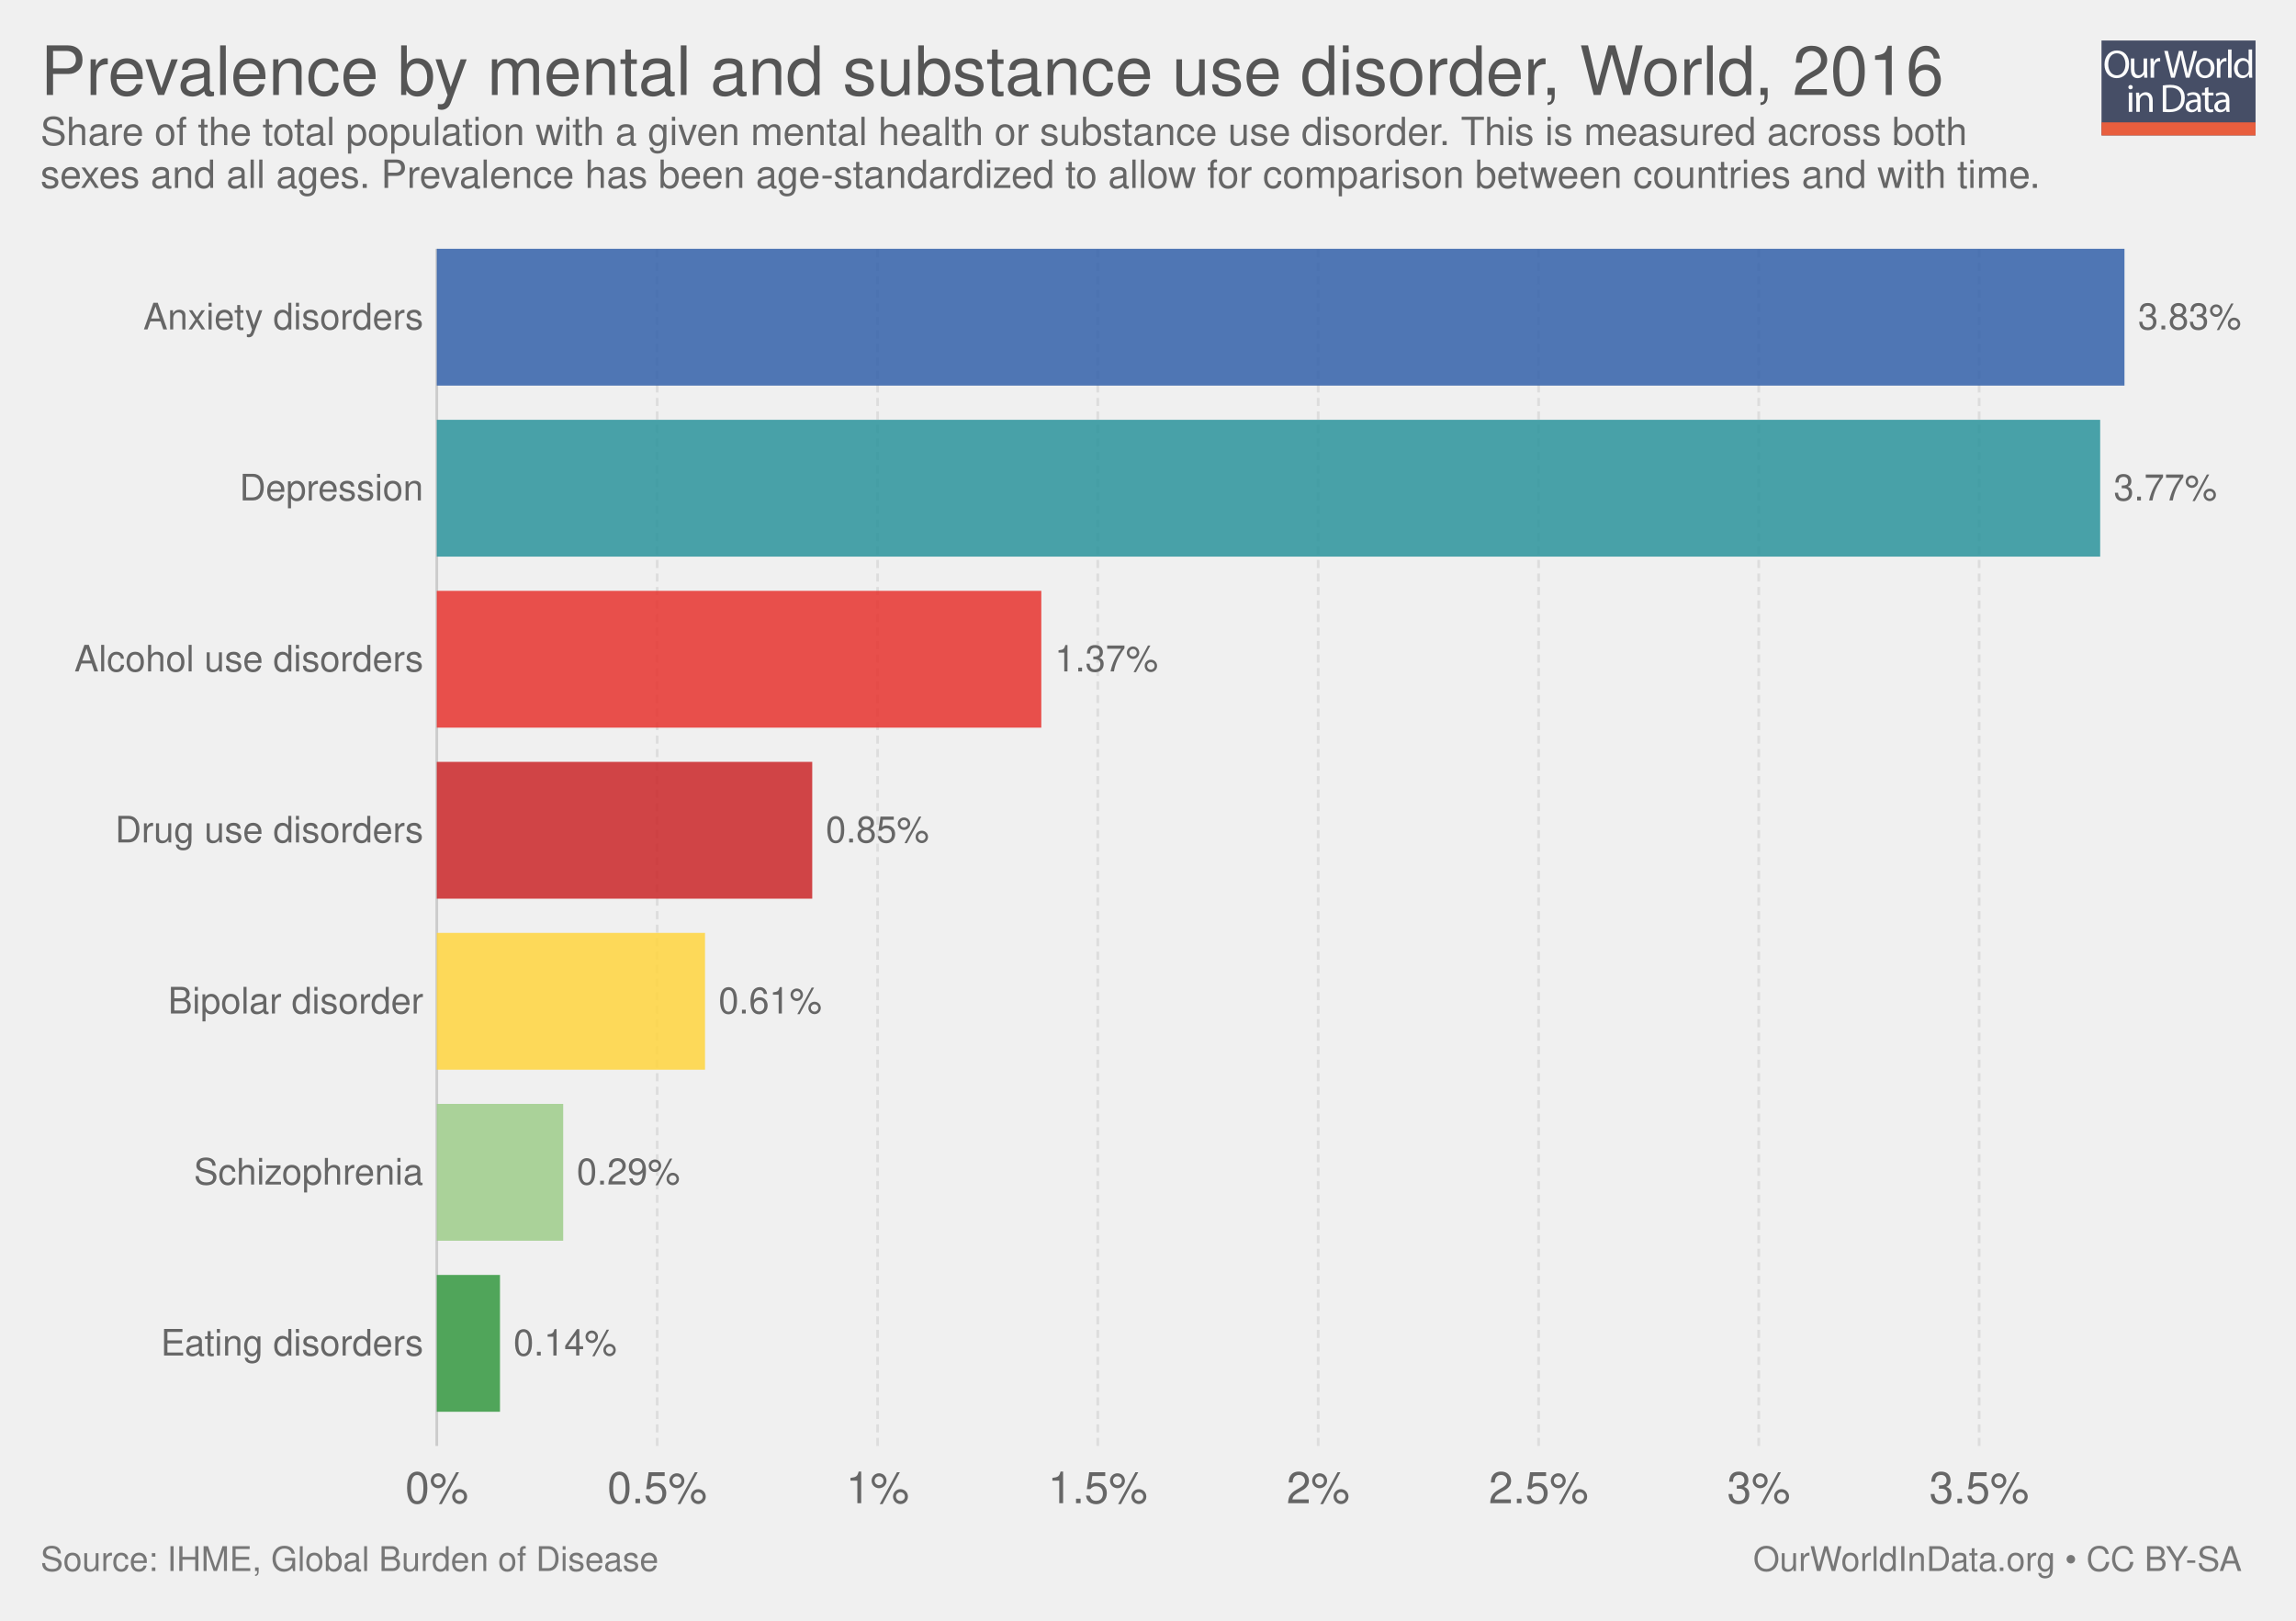
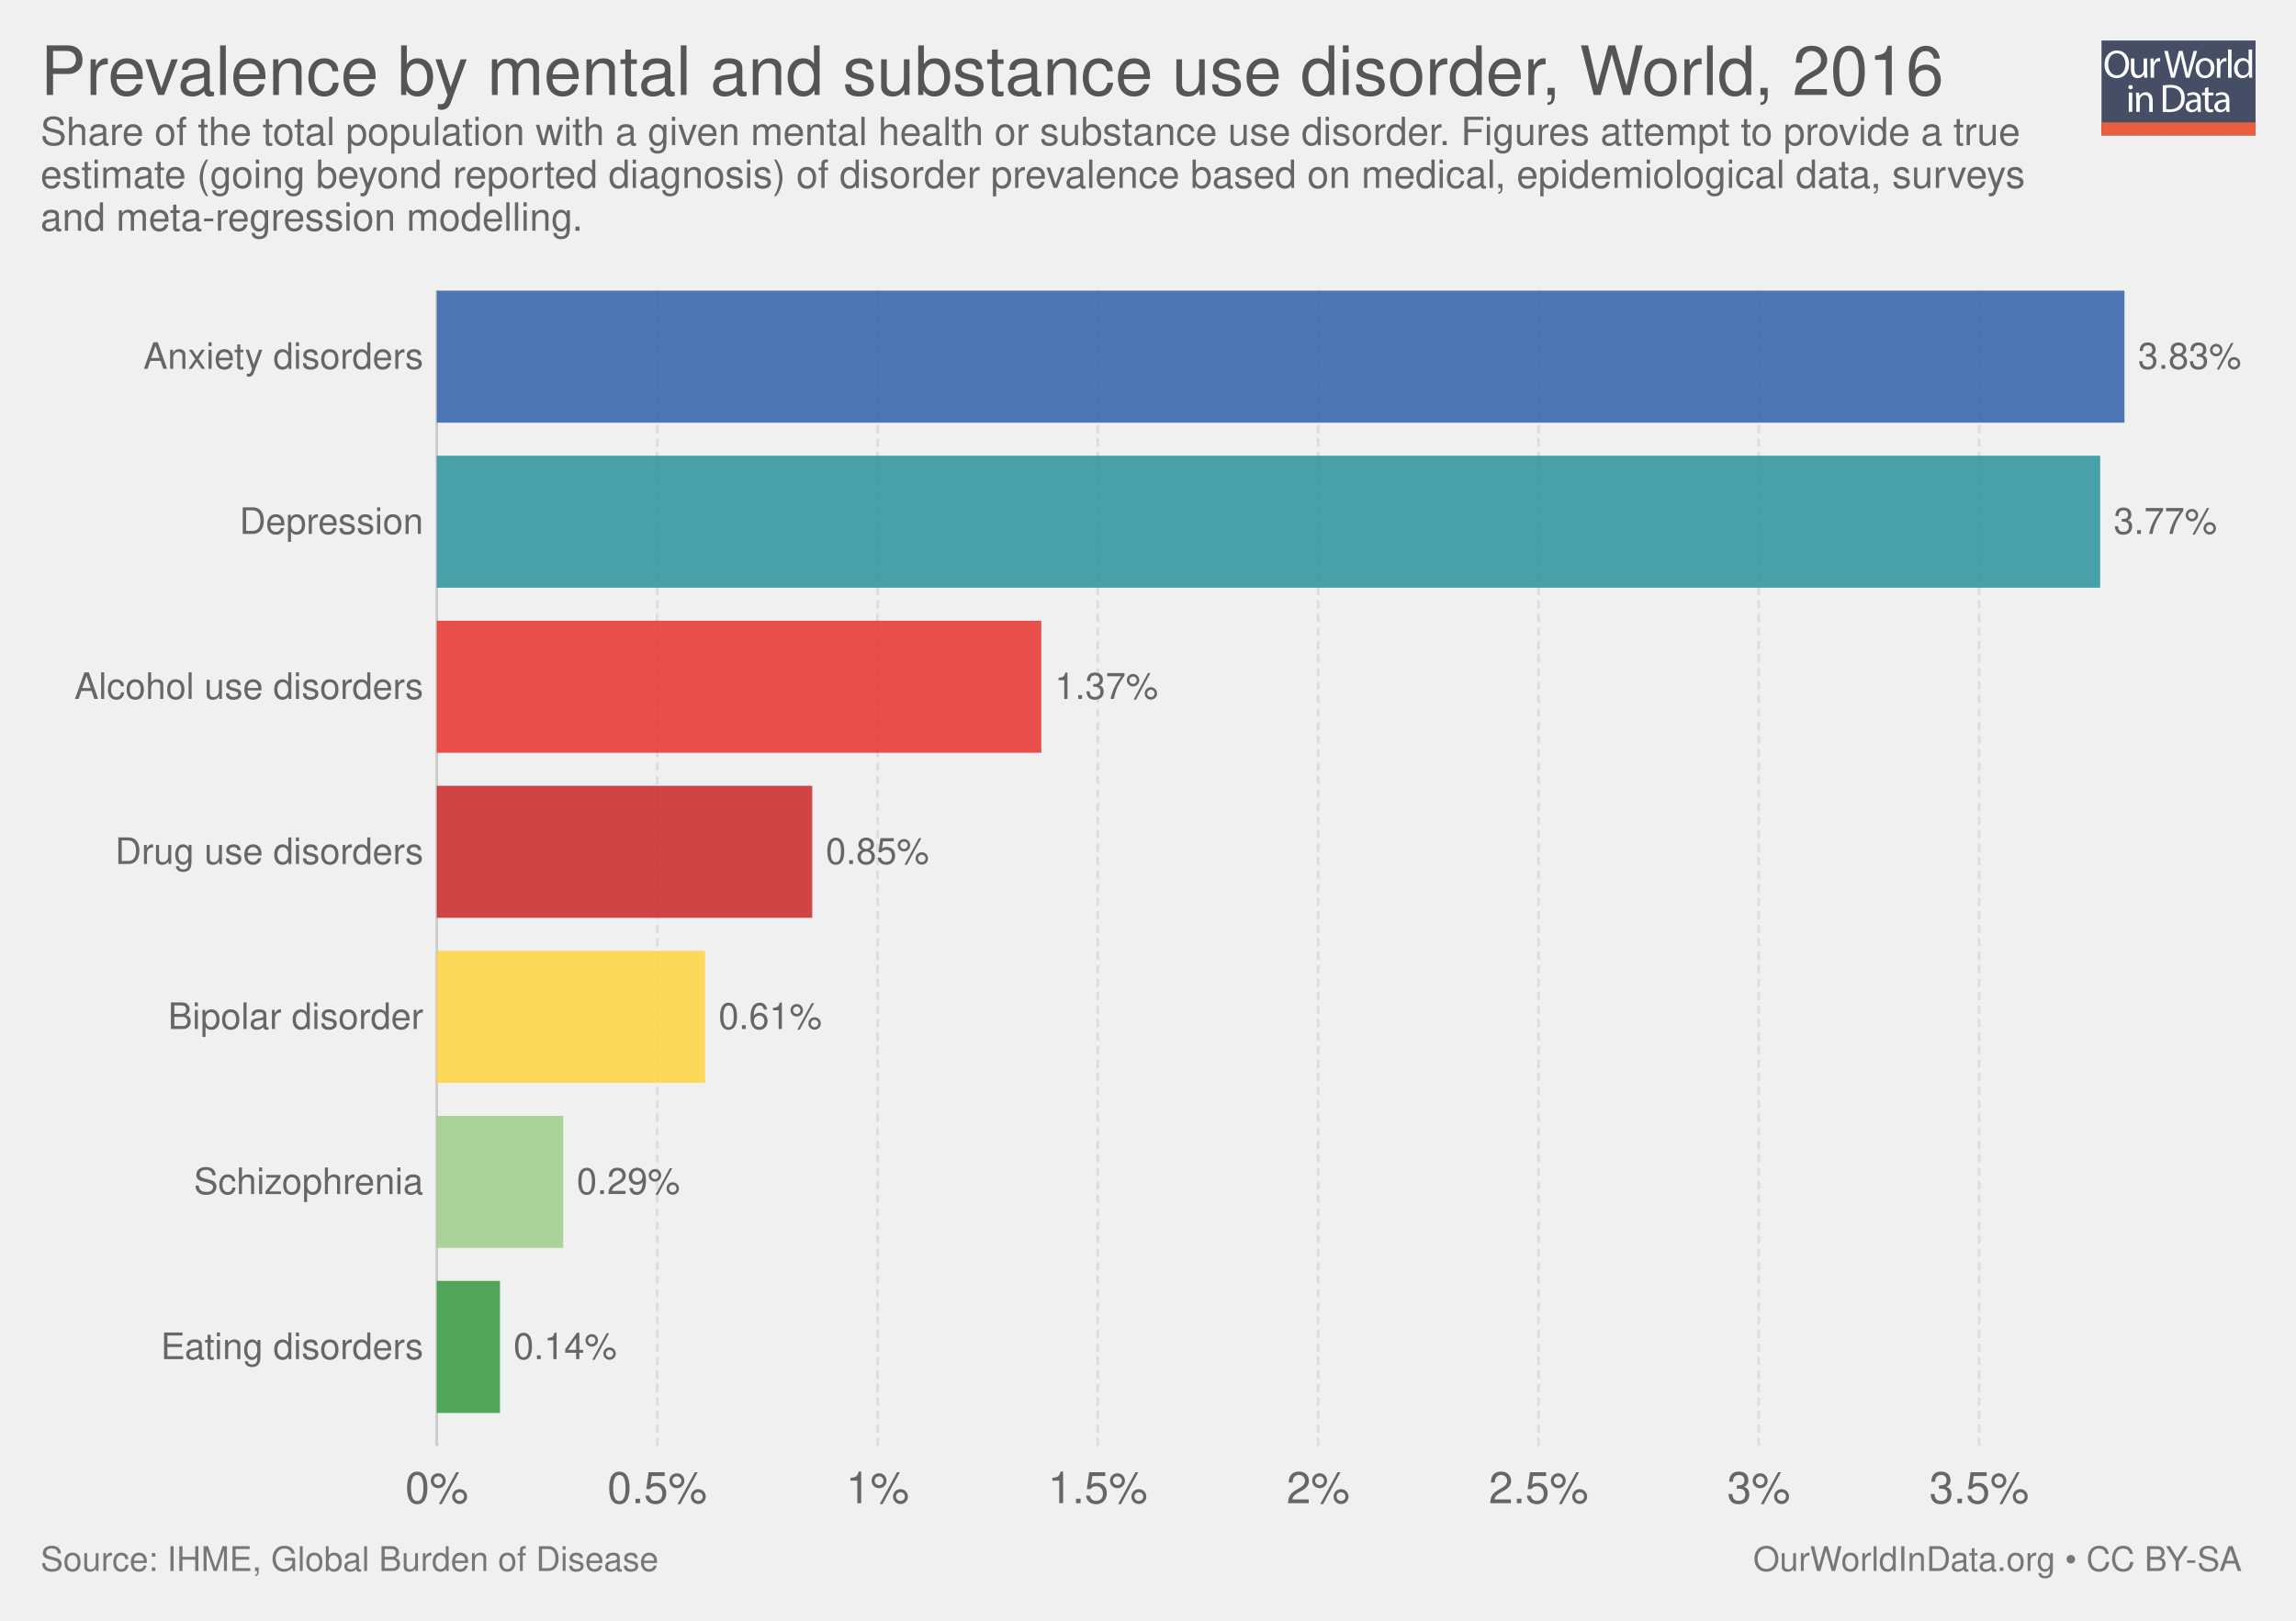
<svg xmlns="http://www.w3.org/2000/svg" xmlns:xlink="http://www.w3.org/1999/xlink" version="1.1" style="font-family: 'Helvetica Neue', Helvetica, Arial, sans-serif; font-size: 18px; background-color: white; text-rendering: optimizeLegibility; -webkit-font-smoothing: antialiased;" width="850" height="600">
  <g class="ChartTab">
    <g class="HeaderView">
      <g opacity="0.8" transform="translate(778, 15) scale(0.27)">
        <a xlink:href="https://ourworldindata.org" target="_blank">
          <g>
            <rect x="0" y="0" fill="#1B2543" width="211.2" height="130.1" />
            <rect x="0" y="112.2" fill="#E63912" width="211.2" height="17.9" />
            <g>
              <rect x="1.2" y="12.3" fill="none" width="210.2" height="99.2" />
              <path fill="#FFFFFF" d="M37.8,32.2c0,12.7-7.7,19.4-17.1,19.4c-9.7,0-16.6-7.5-16.6-18.7c0-11.7,7.3-19.3,17.1-19.3 C31.3,13.7,37.8,21.3,37.8,32.2z M9.2,32.8c0,7.9,4.3,14.9,11.8,14.9c7.5,0,11.8-6.9,11.8-15.3c0-7.3-3.8-14.9-11.8-14.9 C13.1,17.5,9.2,24.8,9.2,32.8z" />
              <path fill="#FFFFFF" d="M62.7,43.8c0,2.7,0.1,5.1,0.2,7.2h-4.3l-0.3-4.3h-0.1c-1.3,2.1-4,4.9-8.8,4.9c-4.2,0-9.1-2.3-9.1-11.6 V24.6h4.8v14.6c0,5,1.5,8.4,5.9,8.4c3.2,0,5.5-2.2,6.3-4.4c0.3-0.7,0.4-1.6,0.4-2.5V24.6h4.8V43.8z" />
              <path fill="#FFFFFF" d="M67.3,32.8c0-3.1-0.1-5.8-0.2-8.2h4.2l0.2,5.2h0.2c1.2-3.5,4.1-5.8,7.3-5.8c0.5,0,0.9,0.1,1.4,0.2v4.5 c-0.5-0.1-1-0.2-1.6-0.2c-3.4,0-5.8,2.6-6.5,6.2c-0.1,0.7-0.2,1.4-0.2,2.2V51h-4.8V32.8z" />
              <path fill="#FFFFFF" d="M95.4,51l-9.4-36.8h5l4.4,18.6c1.1,4.6,2.1,9.2,2.7,12.7h0.1c0.6-3.7,1.8-8,3-12.8l4.9-18.5h5l4.5,18.7 c1,4.4,2,8.7,2.6,12.6h0.1c0.8-4,1.8-8.1,3-12.7l4.9-18.5h4.9L120.6,51h-5L111,31.9c-1.1-4.7-1.9-8.3-2.4-12h-0.1 c-0.7,3.7-1.5,7.3-2.8,12L100.4,51H95.4z" />
              <path fill="#FFFFFF" d="M154.9,37.6c0,9.8-6.8,14-13.2,14c-7.2,0-12.7-5.2-12.7-13.6c0-8.8,5.8-14,13.1-14 C149.8,24,154.9,29.5,154.9,37.6z M133.9,37.9c0,5.8,3.3,10.1,8,10.1c4.6,0,8-4.3,8-10.3c0-4.5-2.2-10.1-7.9-10.1 C136.3,27.6,133.9,32.8,133.9,37.9z" />
              <path fill="#FFFFFF" d="M158.2,32.8c0-3.1-0.1-5.8-0.2-8.2h4.2l0.2,5.2h0.2c1.2-3.5,4.1-5.8,7.3-5.8c0.5,0,0.9,0.1,1.4,0.2v4.5 c-0.5-0.1-1-0.2-1.6-0.2c-3.4,0-5.8,2.6-6.5,6.2c-0.1,0.7-0.2,1.4-0.2,2.2V51h-4.8V32.8z" />
              <path fill="#FFFFFF" d="M173.5,12.3h4.8V51h-4.8V12.3z" />
              <path fill="#FFFFFF" d="M206.5,12.3v31.9c0,2.3,0.1,5,0.2,6.8h-4.3l-0.2-4.6H202c-1.5,2.9-4.7,5.2-9,5.2 c-6.4,0-11.3-5.4-11.3-13.4c-0.1-8.8,5.4-14.2,11.9-14.2c4,0,6.8,1.9,8,4h0.1V12.3H206.5z M201.7,35.4c0-0.6-0.1-1.4-0.2-2 c-0.7-3.1-3.3-5.6-6.9-5.6c-5,0-7.9,4.4-7.9,10.2c0,5.3,2.6,9.8,7.8,9.8c3.2,0,6.2-2.1,7.1-5.7c0.2-0.7,0.2-1.3,0.2-2.1V35.4z" />
              <path fill="#FFFFFF" d="M42.8,64c0.1,1.6-1.1,2.9-3.1,2.9c-1.7,0-2.9-1.3-2.9-2.9c0-1.7,1.3-3,3-3C41.7,61,42.8,62.3,42.8,64z M37.4,97.8V71.4h4.8v26.4H37.4z" />
              <path fill="#FFFFFF" d="M47.5,78.6c0-2.7-0.1-5-0.2-7.1h4.3l0.3,4.4h0.1c1.3-2.5,4.4-5,8.8-5c3.7,0,9.4,2.2,9.4,11.2v15.8h-4.8 V82.6c0-4.3-1.6-7.8-6.1-7.8c-3.2,0-5.6,2.2-6.5,4.9c-0.2,0.6-0.3,1.4-0.3,2.2v15.9h-4.8V78.6z" />
              <path fill="#FFFFFF" d="M84,61.6c2.9-0.4,6.3-0.8,10.1-0.8c6.8,0,11.7,1.6,14.9,4.6c3.3,3,5.2,7.3,5.2,13.2c0,6-1.9,10.9-5.3,14.3 c-3.4,3.4-9.1,5.3-16.3,5.3c-3.4,0-6.2-0.2-8.6-0.4V61.6z M88.8,94.1c1.2,0.2,3,0.3,4.8,0.3c10.2,0,15.7-5.7,15.7-15.6 c0.1-8.7-4.9-14.2-14.9-14.2c-2.5,0-4.3,0.2-5.6,0.5V94.1z" />
              <path fill="#FFFFFF" d="M132.1,97.8l-0.4-3.3h-0.2c-1.5,2.1-4.3,3.9-8.1,3.9c-5.4,0-8.1-3.8-8.1-7.6c0-6.4,5.7-9.9,15.9-9.8v-0.5 c0-2.2-0.6-6.1-6-6.1c-2.5,0-5,0.8-6.9,2l-1.1-3.2c2.2-1.4,5.4-2.3,8.7-2.3c8.1,0,10.1,5.5,10.1,10.8v9.9c0,2.3,0.1,4.5,0.4,6.3 H132.1z M131.4,84.4c-5.3-0.1-11.2,0.8-11.2,5.9c0,3.1,2.1,4.6,4.5,4.6c3.4,0,5.6-2.2,6.4-4.4c0.2-0.5,0.3-1,0.3-1.5V84.4z" />
              <path fill="#FFFFFF" d="M146.6,63.9v7.6h6.9v3.7h-6.9v14.2c0,3.3,0.9,5.1,3.6,5.1c1.3,0,2.2-0.2,2.8-0.3l0.2,3.6 c-0.9,0.4-2.4,0.7-4.3,0.7c-2.2,0-4-0.7-5.2-2c-1.4-1.4-1.9-3.8-1.9-6.9V75.1h-4.1v-3.7h4.1v-6.3L146.6,63.9z" />
              <path fill="#FFFFFF" d="M171.4,97.8l-0.4-3.3h-0.2c-1.5,2.1-4.3,3.9-8.1,3.9c-5.4,0-8.1-3.8-8.1-7.6c0-6.4,5.7-9.9,15.9-9.8v-0.5 c0-2.2-0.6-6.1-6-6.1c-2.5,0-5,0.8-6.9,2l-1.1-3.2c2.2-1.4,5.4-2.3,8.7-2.3c8.1,0,10.1,5.5,10.1,10.8v9.9c0,2.3,0.1,4.5,0.4,6.3 H171.4z M170.7,84.4c-5.3-0.1-11.2,0.8-11.2,5.9c0,3.1,2.1,4.6,4.5,4.6c3.4,0,5.6-2.2,6.4-4.4c0.2-0.5,0.3-1,0.3-1.5V84.4z" />
            </g>
          </g>
        </a>
      </g>
      <a href="https://ourworldindata.org/grapher/prevalence-by-mental-and-substance-use-disorder" target="_blank">
        <text font-size="25.20" x="15.0" y="35.2" fill="#555">
          <tspan x="15" y="35.16">Prevalence by mental and substance use disorder, World, 2016</tspan>
        </text>
      </a>
      <text font-size="14.40" x="15.0" y="53.7" fill="#666">
-         <tspan x="15" y="53.72">Share of the total population with a given mental health or substance use disorder. This is measured across both</tspan>
-         <tspan x="15" y="69.56">sexes and all ages. Prevalence has been age-standardized to allow for comparison between countries and with time.</tspan>
+         <tspan x="15" y="53.72">Share of the total population with a given mental health or substance use disorder. Figures attempt to provide a true</tspan>
+         <tspan x="15" y="69.56">estimate (going beyond reported diagnosis) of disorder prevalence based on medical, epidemiological data, surveys</tspan>
+         <tspan x="15" y="85.4">and meta-regression modelling.</tspan>
      </text>
    </g>
    <g class="DiscreteBarChart">
-       <rect x="15" y="92.1" width="810" height="464.4" opacity="0" fill="rgba(255,255,255,0)" />
+       <rect x="15" y="107.6" width="810" height="448.9" opacity="0" fill="rgba(255,255,255,0)" />
      <g class="HorizontalAxis">
        <text x="161.7" y="556.5" fill="#666" text-anchor="middle" font-size="16.2">0%</text>
        <text x="243.3" y="556.5" fill="#666" text-anchor="middle" font-size="16.2">0.5%</text>
        <text x="324.9" y="556.5" fill="#666" text-anchor="middle" font-size="16.2">1%</text>
        <text x="406.4" y="556.5" fill="#666" text-anchor="middle" font-size="16.2">1.5%</text>
        <text x="488" y="556.5" fill="#666" text-anchor="middle" font-size="16.2">2%</text>
        <text x="569.6" y="556.5" fill="#666" text-anchor="middle" font-size="16.2">2.5%</text>
        <text x="651.1" y="556.5" fill="#666" text-anchor="middle" font-size="16.2">3%</text>
        <text x="732.7" y="556.5" fill="#666" text-anchor="middle" font-size="16.2">3.5%</text>
      </g>
      <g class="AxisGridLines">
-         <line x1="161.7" y1="535.30" x2="161.7" y2="92.10" stroke="#ccc" />
-         <line x1="243.3" y1="535.30" x2="243.3" y2="92.10" stroke="#ddd" stroke-dasharray="3,2" />
-         <line x1="324.9" y1="535.30" x2="324.9" y2="92.10" stroke="#ddd" stroke-dasharray="3,2" />
-         <line x1="406.4" y1="535.30" x2="406.4" y2="92.10" stroke="#ddd" stroke-dasharray="3,2" />
-         <line x1="488" y1="535.30" x2="488" y2="92.10" stroke="#ddd" stroke-dasharray="3,2" />
-         <line x1="569.6" y1="535.30" x2="569.6" y2="92.10" stroke="#ddd" stroke-dasharray="3,2" />
-         <line x1="651.1" y1="535.30" x2="651.1" y2="92.10" stroke="#ddd" stroke-dasharray="3,2" />
-         <line x1="732.7" y1="535.30" x2="732.7" y2="92.10" stroke="#ddd" stroke-dasharray="3,2" />
+         <line x1="161.7" y1="535.30" x2="161.7" y2="107.60" stroke="#ccc" />
+         <line x1="243.3" y1="535.30" x2="243.3" y2="107.60" stroke="#ddd" stroke-dasharray="3,2" />
+         <line x1="324.9" y1="535.30" x2="324.9" y2="107.60" stroke="#ddd" stroke-dasharray="3,2" />
+         <line x1="406.4" y1="535.30" x2="406.4" y2="107.60" stroke="#ddd" stroke-dasharray="3,2" />
+         <line x1="488" y1="535.30" x2="488" y2="107.60" stroke="#ddd" stroke-dasharray="3,2" />
+         <line x1="569.6" y1="535.30" x2="569.6" y2="107.60" stroke="#ddd" stroke-dasharray="3,2" />
+         <line x1="651.1" y1="535.30" x2="651.1" y2="107.60" stroke="#ddd" stroke-dasharray="3,2" />
+         <line x1="732.7" y1="535.30" x2="732.7" y2="107.60" stroke="#ddd" stroke-dasharray="3,2" />
      </g>
      <g class="bar">
-         <text x="156.727" y="117.426" fill="#666" dominant-baseline="middle" text-anchor="end" font-size="13.5">Anxiety disorders</text>
-         <rect x="161.7" y="92.1" width="624.8" height="50.651" fill="#3360a9" opacity="0.85" />
-         <text x="791.5" y="117.426" fill="#666" dominant-baseline="middle" text-anchor="start" font-size="13.5">3.83%</text>
+         <text x="156.727" y="132.04" fill="#666" dominant-baseline="middle" text-anchor="end" font-size="13.5">Anxiety disorders</text>
+         <rect x="161.7" y="107.6" width="624.8" height="48.88" fill="#3360a9" opacity="0.85" />
+         <text x="791.5" y="132.04" fill="#666" dominant-baseline="middle" text-anchor="start" font-size="13.5">3.83%</text>
      </g>
      <g class="bar">
-         <text x="156.727" y="180.74" fill="#666" dominant-baseline="middle" text-anchor="end" font-size="13.5">Depression</text>
-         <rect x="161.7" y="155.414" width="615.8" height="50.651" fill="#2a939b" opacity="0.85" />
-         <text x="782.5" y="180.74" fill="#666" dominant-baseline="middle" text-anchor="start" font-size="13.5">3.77%</text>
+         <text x="156.727" y="193.14" fill="#666" dominant-baseline="middle" text-anchor="end" font-size="13.5">Depression</text>
+         <rect x="161.7" y="168.7" width="615.8" height="48.88" fill="#2a939b" opacity="0.85" />
+         <text x="782.5" y="193.14" fill="#666" dominant-baseline="middle" text-anchor="start" font-size="13.5">3.77%</text>
      </g>
      <g class="bar">
-         <text x="156.727" y="244.054" fill="#666" dominant-baseline="middle" text-anchor="end" font-size="13.5">Alcohol use disorders</text>
-         <rect x="161.7" y="218.729" width="223.8" height="50.651" fill="#e6332e" opacity="0.85" />
-         <text x="390.5" y="244.054" fill="#666" dominant-baseline="middle" text-anchor="start" font-size="13.5">1.37%</text>
+         <text x="156.727" y="254.24" fill="#666" dominant-baseline="middle" text-anchor="end" font-size="13.5">Alcohol use disorders</text>
+         <rect x="161.7" y="229.8" width="223.8" height="48.88" fill="#e6332e" opacity="0.85" />
+         <text x="390.5" y="254.24" fill="#666" dominant-baseline="middle" text-anchor="start" font-size="13.5">1.37%</text>
      </g>
      <g class="bar">
-         <text x="156.727" y="307.369" fill="#666" dominant-baseline="middle" text-anchor="end" font-size="13.5">Drug use disorders</text>
-         <rect x="161.7" y="282.043" width="139" height="50.651" fill="#ca2628" opacity="0.85" />
-         <text x="305.7" y="307.369" fill="#666" dominant-baseline="middle" text-anchor="start" font-size="13.5">0.85%</text>
+         <text x="156.727" y="315.34" fill="#666" dominant-baseline="middle" text-anchor="end" font-size="13.5">Drug use disorders</text>
+         <rect x="161.7" y="290.9" width="139" height="48.88" fill="#ca2628" opacity="0.85" />
+         <text x="305.7" y="315.34" fill="#666" dominant-baseline="middle" text-anchor="start" font-size="13.5">0.85%</text>
      </g>
      <g class="bar">
-         <text x="156.727" y="370.683" fill="#666" dominant-baseline="middle" text-anchor="end" font-size="13.5">Bipolar disorder</text>
-         <rect x="161.7" y="345.357" width="99.3" height="50.651" fill="#ffd53e" opacity="0.85" />
-         <text x="266" y="370.683" fill="#666" dominant-baseline="middle" text-anchor="start" font-size="13.5">0.61%</text>
+         <text x="156.727" y="376.44" fill="#666" dominant-baseline="middle" text-anchor="end" font-size="13.5">Bipolar disorder</text>
+         <rect x="161.7" y="352" width="99.3" height="48.88" fill="#ffd53e" opacity="0.85" />
+         <text x="266" y="376.44" fill="#666" dominant-baseline="middle" text-anchor="start" font-size="13.5">0.61%</text>
      </g>
      <g class="bar">
-         <text x="156.727" y="433.997" fill="#666" dominant-baseline="middle" text-anchor="end" font-size="13.5">Schizophrenia</text>
-         <rect x="161.7" y="408.671" width="46.8" height="50.651" fill="#9ecc8a" opacity="0.85" />
-         <text x="213.5" y="433.997" fill="#666" dominant-baseline="middle" text-anchor="start" font-size="13.5">0.29%</text>
+         <text x="156.727" y="437.54" fill="#666" dominant-baseline="middle" text-anchor="end" font-size="13.5">Schizophrenia</text>
+         <rect x="161.7" y="413.1" width="46.8" height="48.88" fill="#9ecc8a" opacity="0.85" />
+         <text x="213.5" y="437.54" fill="#666" dominant-baseline="middle" text-anchor="start" font-size="13.5">0.29%</text>
      </g>
      <g class="bar">
-         <text x="156.727" y="497.311" fill="#666" dominant-baseline="middle" text-anchor="end" font-size="13.5">Eating disorders</text>
-         <rect x="161.7" y="471.986" width="23.4" height="50.651" fill="#34983f" opacity="0.85" />
-         <text x="190.1" y="497.311" fill="#666" dominant-baseline="middle" text-anchor="start" font-size="13.5">0.14%</text>
+         <text x="156.727" y="498.64" fill="#666" dominant-baseline="middle" text-anchor="end" font-size="13.5">Eating disorders</text>
+         <rect x="161.7" y="474.2" width="23.4" height="48.88" fill="#34983f" opacity="0.85" />
+         <text x="190.1" y="498.64" fill="#666" dominant-baseline="middle" text-anchor="start" font-size="13.5">0.14%</text>
      </g>
    </g>
    <g style="fill: #777;" class="SourcesFooter">
      <g style="fill: #777;" class="clickable">
        <text font-size="12.60" x="15.0" y="581.6">
          <tspan x="15" y="581.58">Source: IHME, Global Burden of Disease</tspan>
        </text>
      </g>
      <text font-size="12.60" x="649.0" y="581.6">
        <tspan x="649.024" y="581.58">
          <a target="_blank" style="fill: #777;" href="https://ourworldindata.org">OurWorldInData.org</a> • <a style="fill: #777;" href="http://creativecommons.org/licenses/by-sa/4.0/deed.en_US" target="_blank">CC BY-SA</a>
        </tspan>
      </text>
    </g>
  </g>
</svg>
